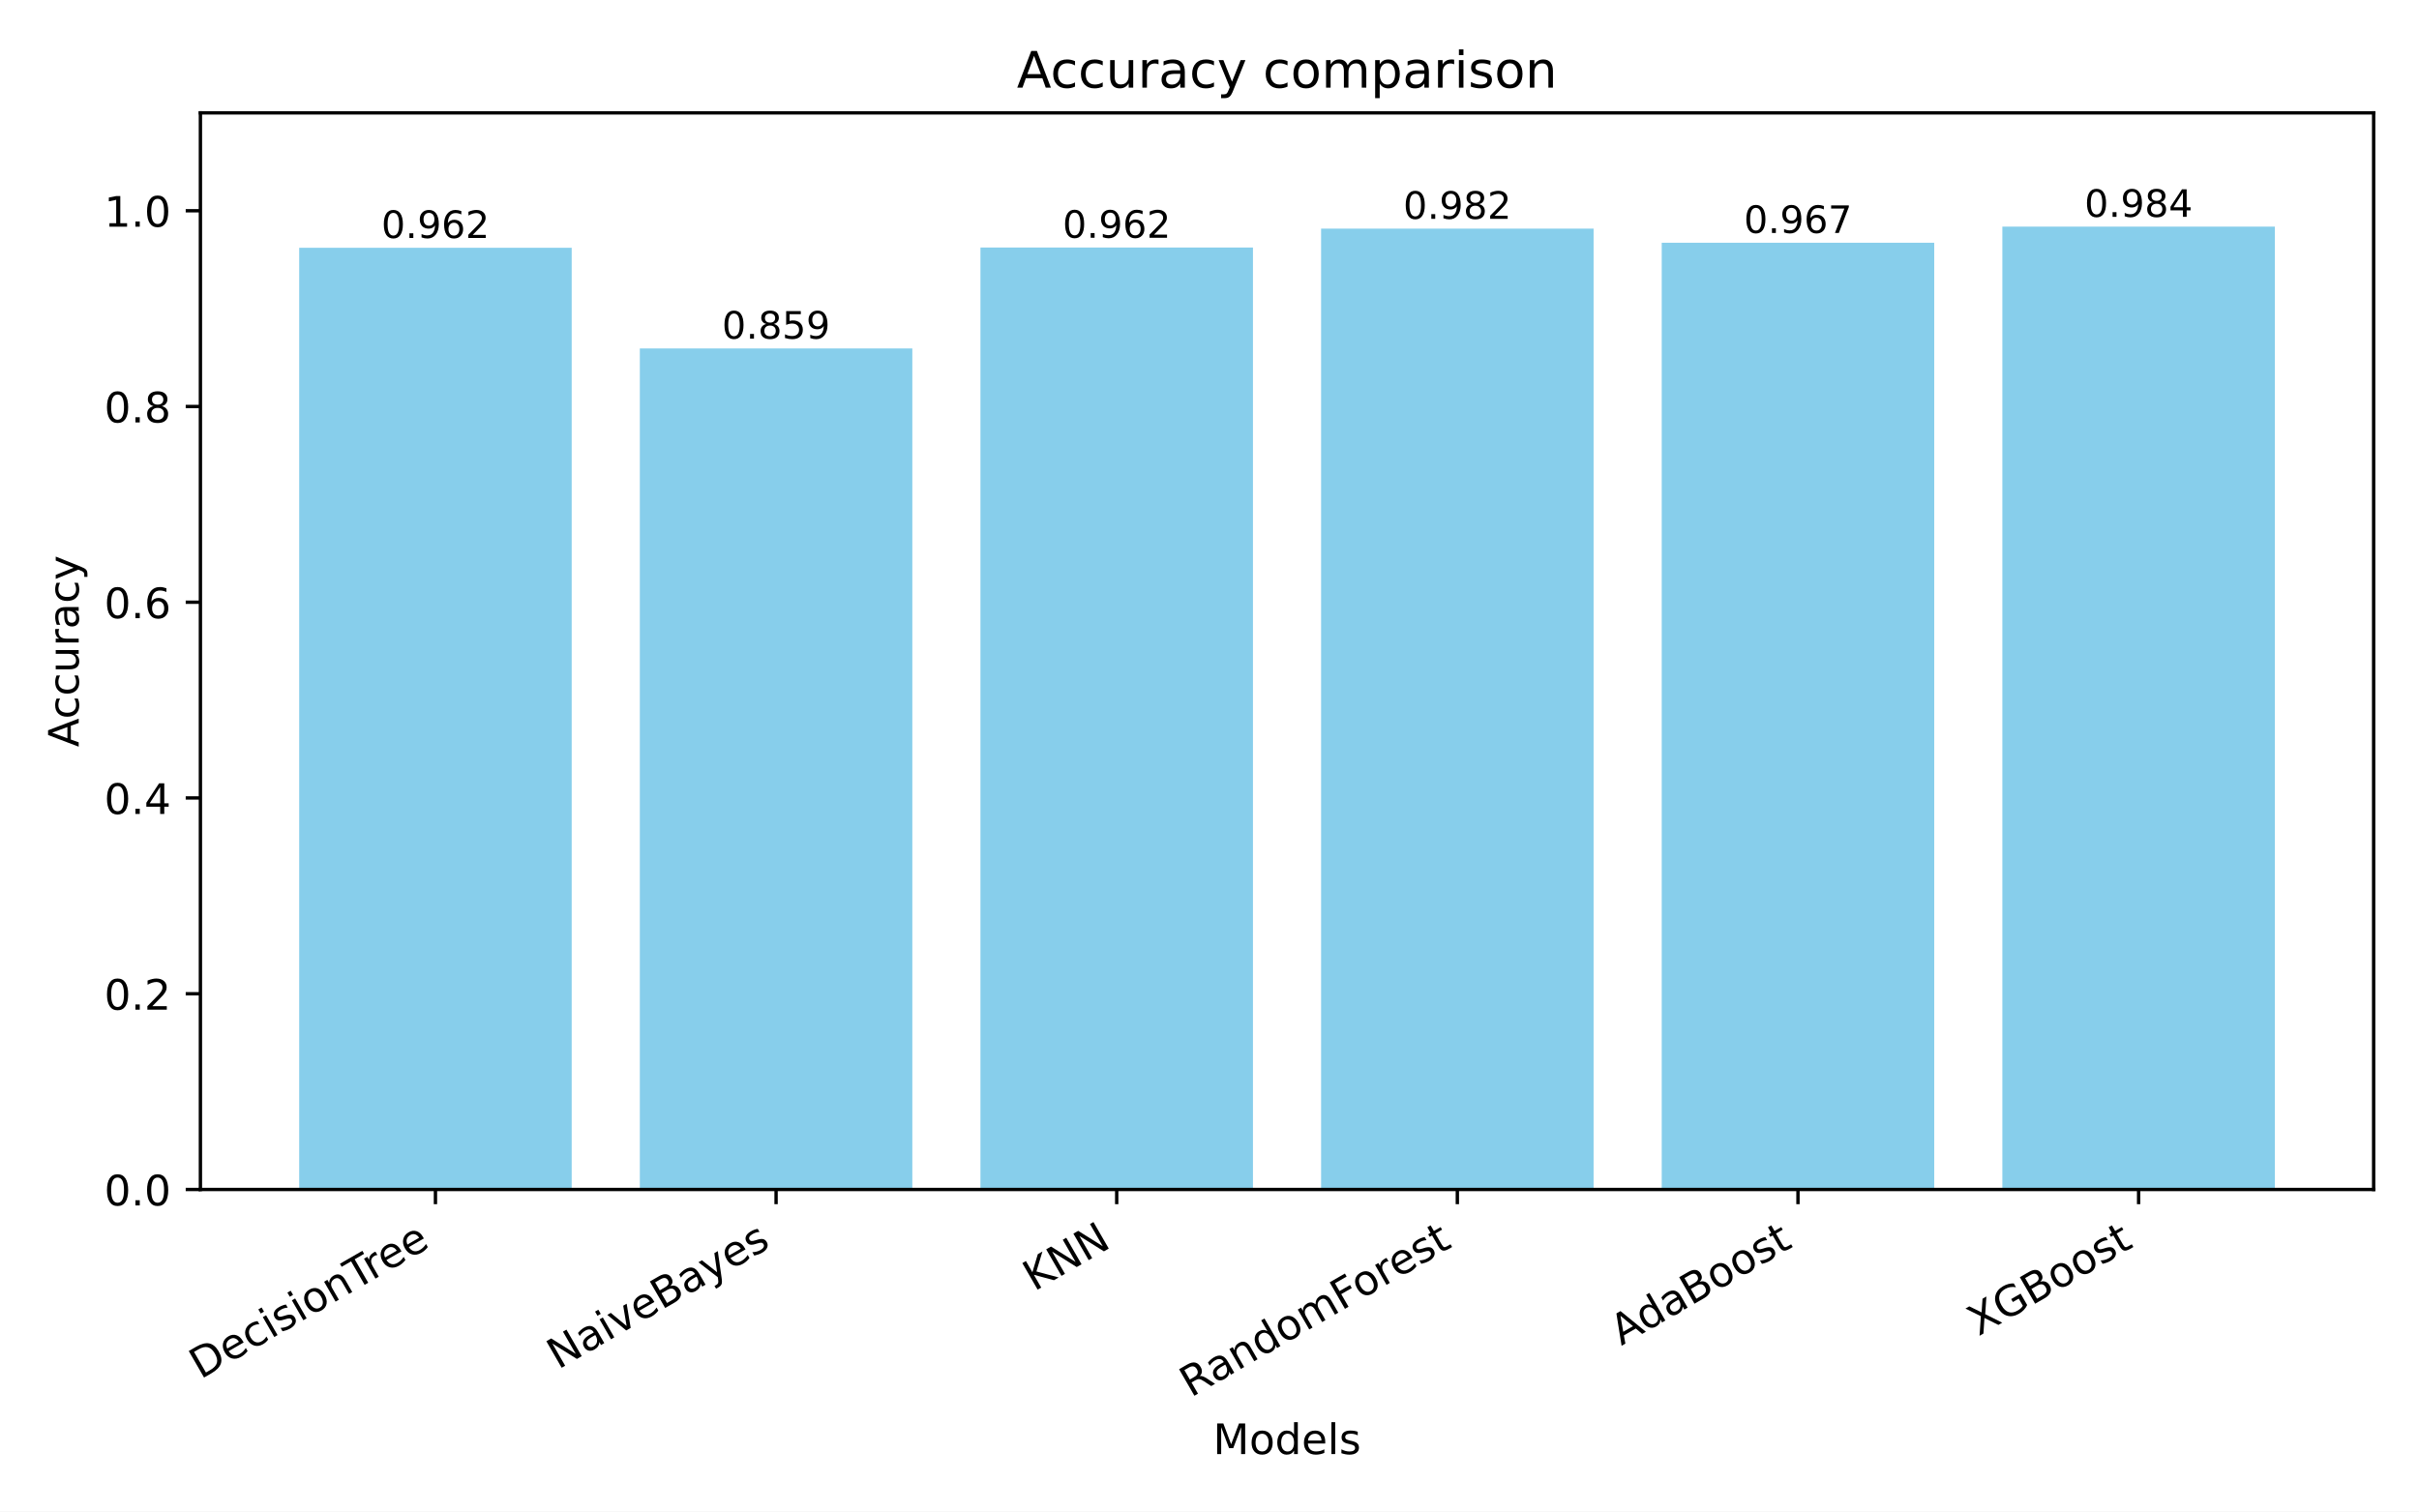
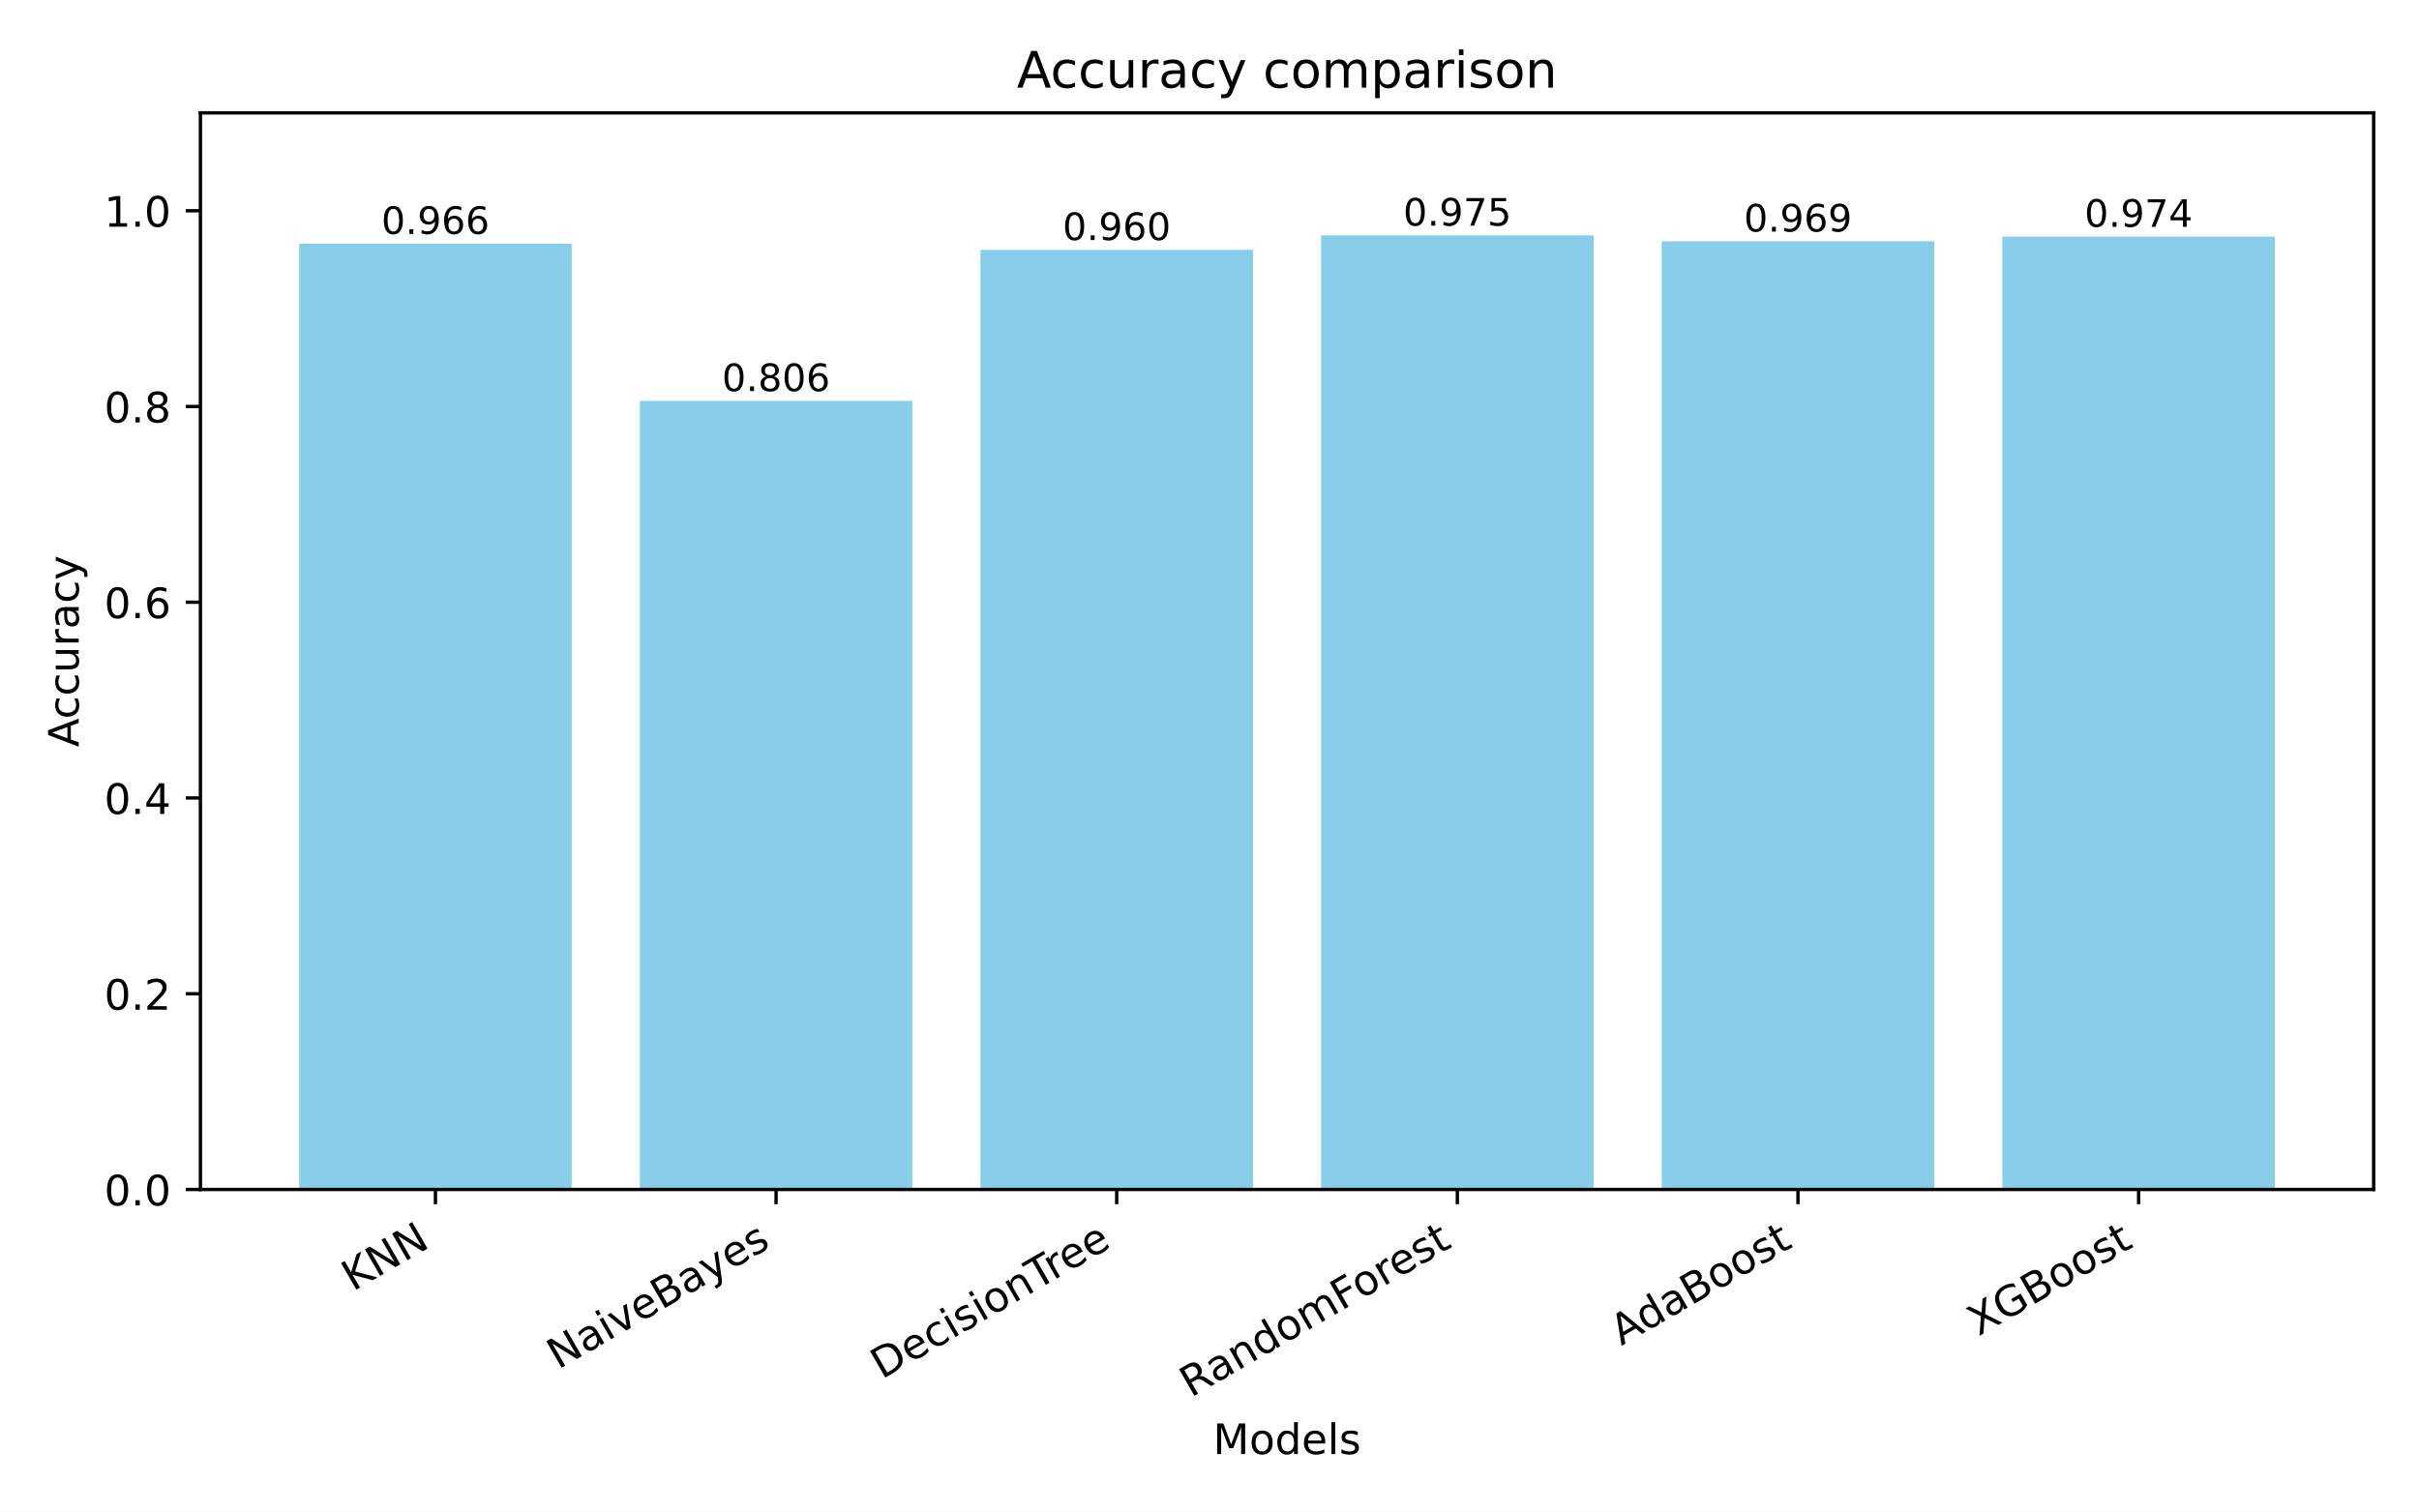
<svg xmlns="http://www.w3.org/2000/svg" xmlns:xlink="http://www.w3.org/1999/xlink" width="576pt" height="360pt" viewBox="0 0 576 360" version="1.1">
  <defs>
    <style type="text/css">*{stroke-linejoin: round; stroke-linecap: butt}</style>
  </defs>
  <g id="figure_1">
    <g id="patch_1">
      <path d="M 0 360  L 576 360  L 576 0  L 0 0  z " style="fill: #ffffff" />
    </g>
    <g id="axes_1">
      <g id="patch_2">
        <path d="M 47.72 283.3  L 565.2 283.3  L 565.2 26.88  L 47.72 26.88  z " style="fill: #ffffff" />
      </g>
      <g id="patch_3">
-         <path d="M 71.242 283.3  L 136.13 283.3  L 136.13 59.013  L 71.242 59.013  z " clip-path="url(#pc7fafa61d4)" style="fill: #87ceeb" />
+         <path d="M 71.242 283.3  L 136.13 283.3  L 136.13 58.046  L 71.242 58.046  z " clip-path="url(#pf7c8a3a21d)" style="fill: #87ceeb" />
      </g>
      <g id="patch_4">
-         <path d="M 152.352 283.3  L 217.239 283.3  L 217.239 82.984  L 152.352 82.984  z " clip-path="url(#pc7fafa61d4)" style="fill: #87ceeb" />
+         <path d="M 152.352 283.3  L 217.239 283.3  L 217.239 95.48  L 152.352 95.48  z " clip-path="url(#pf7c8a3a21d)" style="fill: #87ceeb" />
      </g>
      <g id="patch_5">
-         <path d="M 233.461 283.3  L 298.349 283.3  L 298.349 58.959  L 233.461 58.959  z " clip-path="url(#pc7fafa61d4)" style="fill: #87ceeb" />
+         <path d="M 233.461 283.3  L 298.349 283.3  L 298.349 59.505  L 233.461 59.505  z " clip-path="url(#pf7c8a3a21d)" style="fill: #87ceeb" />
      </g>
      <g id="patch_6">
-         <path d="M 314.571 283.3  L 379.459 283.3  L 379.459 54.449  L 314.571 54.449  z " clip-path="url(#pc7fafa61d4)" style="fill: #87ceeb" />
+         <path d="M 314.571 283.3  L 379.459 283.3  L 379.459 56.069  L 314.571 56.069  z " clip-path="url(#pf7c8a3a21d)" style="fill: #87ceeb" />
      </g>
      <g id="patch_7">
-         <path d="M 395.681 283.3  L 460.568 283.3  L 460.568 57.816  L 395.681 57.816  z " clip-path="url(#pc7fafa61d4)" style="fill: #87ceeb" />
+         <path d="M 395.681 283.3  L 460.568 283.3  L 460.568 57.479  L 395.681 57.479  z " clip-path="url(#pf7c8a3a21d)" style="fill: #87ceeb" />
      </g>
      <g id="patch_8">
-         <path d="M 476.79 283.3  L 541.678 283.3  L 541.678 53.979  L 476.79 53.979  z " clip-path="url(#pc7fafa61d4)" style="fill: #87ceeb" />
+         <path d="M 476.79 283.3  L 541.678 283.3  L 541.678 56.349  L 476.79 56.349  z " clip-path="url(#pf7c8a3a21d)" style="fill: #87ceeb" />
      </g>
      <g id="matplotlib.axis_1">
        <g id="xtick_1">
          <g id="line2d_1">
            <defs>
-               <path id="m3f80d88472" d="M 0 0  L 0 3.5  " style="stroke: #000000; stroke-width: 0.8" />
+               <path id="m843a50c672" d="M 0 0  L 0 3.5  " style="stroke: #000000; stroke-width: 0.8" />
            </defs>
            <g>
-               <use xlink:href="#m3f80d88472" x="103.686" y="283.3" style="stroke: #000000; stroke-width: 0.8" />
+               <use xlink:href="#m843a50c672" x="103.686" y="283.3" style="stroke: #000000; stroke-width: 0.8" />
            </g>
          </g>
          <g id="text_1">
-             <g transform="translate(47.7412 328.5801) rotate(-30) scale(0.1 -0.1)">
+             <g transform="translate(84.00872 307.6411) rotate(-30) scale(0.1 -0.1)">
+               <defs>
+                 <path id="DejaVuSans-4b" d="M 628 4666  L 1259 4666  L 1259 2694  L 3353 4666  L 4166 4666  L 1850 2491  L 4331 0  L 3500 0  L 1259 2247  L 1259 0  L 628 0  L 628 4666  z " transform="scale(0.015625)" />
+                 <path id="DejaVuSans-4e" d="M 628 4666  L 1478 4666  L 3547 763  L 3547 4666  L 4159 4666  L 4159 0  L 3309 0  L 1241 3903  L 1241 0  L 628 0  L 628 4666  z " transform="scale(0.015625)" />
+               </defs>
+               <use xlink:href="#DejaVuSans-4b" />
+               <use xlink:href="#DejaVuSans-4e" transform="translate(65.57617 0)" />
+               <use xlink:href="#DejaVuSans-4e" transform="translate(140.3809 0)" />
+             </g>
+           </g>
+         </g>
+         <g id="xtick_2">
+           <g id="line2d_2">
+             <g>
+               <use xlink:href="#m843a50c672" x="184.795" y="283.3" style="stroke: #000000; stroke-width: 0.8" />
+             </g>
+           </g>
+           <g id="text_2">
+             <g transform="translate(132.8942 326.2457) rotate(-30) scale(0.1 -0.1)">
+               <defs>
+                 <path id="DejaVuSans-61" d="M 2194 1759  Q 1497 1759 1228 1600  Q 959 1441 959 1056  Q 959 750 1161 570  Q 1363 391 1709 391  Q 2188 391 2477 730  Q 2766 1069 2766 1631  L 2766 1759  L 2194 1759  z M 3341 1997  L 3341 0  L 2766 0  L 2766 531  Q 2569 213 2275 61  Q 1981 -91 1556 -91  Q 1019 -91 701 211  Q 384 513 384 1019  Q 384 1609 779 1909  Q 1175 2209 1959 2209  L 2766 2209  L 2766 2266  Q 2766 2663 2505 2880  Q 2244 3097 1772 3097  Q 1472 3097 1187 3025  Q 903 2953 641 2809  L 641 3341  Q 956 3463 1253 3523  Q 1550 3584 1831 3584  Q 2591 3584 2966 3190  Q 3341 2797 3341 1997  z " transform="scale(0.015625)" />
+                 <path id="DejaVuSans-69" d="M 603 3500  L 1178 3500  L 1178 0  L 603 0  L 603 3500  z M 603 4863  L 1178 4863  L 1178 4134  L 603 4134  L 603 4863  z " transform="scale(0.015625)" />
+                 <path id="DejaVuSans-76" d="M 191 3500  L 800 3500  L 1894 563  L 2988 3500  L 3597 3500  L 2284 0  L 1503 0  L 191 3500  z " transform="scale(0.015625)" />
+                 <path id="DejaVuSans-65" d="M 3597 1894  L 3597 1613  L 953 1613  Q 991 1019 1311 708  Q 1631 397 2203 397  Q 2534 397 2845 478  Q 3156 559 3463 722  L 3463 178  Q 3153 47 2828 -22  Q 2503 -91 2169 -91  Q 1331 -91 842 396  Q 353 884 353 1716  Q 353 2575 817 3079  Q 1281 3584 2069 3584  Q 2775 3584 3186 3129  Q 3597 2675 3597 1894  z M 3022 2063  Q 3016 2534 2758 2815  Q 2500 3097 2075 3097  Q 1594 3097 1305 2825  Q 1016 2553 972 2059  L 3022 2063  z " transform="scale(0.015625)" />
+                 <path id="DejaVuSans-42" d="M 1259 2228  L 1259 519  L 2272 519  Q 2781 519 3026 730  Q 3272 941 3272 1375  Q 3272 1813 3026 2020  Q 2781 2228 2272 2228  L 1259 2228  z M 1259 4147  L 1259 2741  L 2194 2741  Q 2656 2741 2882 2914  Q 3109 3088 3109 3444  Q 3109 3797 2882 3972  Q 2656 4147 2194 4147  L 1259 4147  z M 628 4666  L 2241 4666  Q 2963 4666 3353 4366  Q 3744 4066 3744 3513  Q 3744 3084 3544 2831  Q 3344 2578 2956 2516  Q 3422 2416 3680 2098  Q 3938 1781 3938 1306  Q 3938 681 3513 340  Q 3088 0 2303 0  L 628 0  L 628 4666  z " transform="scale(0.015625)" />
+                 <path id="DejaVuSans-79" d="M 2059 -325  Q 1816 -950 1584 -1140  Q 1353 -1331 966 -1331  L 506 -1331  L 506 -850  L 844 -850  Q 1081 -850 1212 -737  Q 1344 -625 1503 -206  L 1606 56  L 191 3500  L 800 3500  L 1894 763  L 2988 3500  L 3597 3500  L 2059 -325  z " transform="scale(0.015625)" />
+                 <path id="DejaVuSans-73" d="M 2834 3397  L 2834 2853  Q 2591 2978 2328 3040  Q 2066 3103 1784 3103  Q 1356 3103 1142 2972  Q 928 2841 928 2578  Q 928 2378 1081 2264  Q 1234 2150 1697 2047  L 1894 2003  Q 2506 1872 2764 1633  Q 3022 1394 3022 966  Q 3022 478 2636 193  Q 2250 -91 1575 -91  Q 1294 -91 989 -36  Q 684 19 347 128  L 347 722  Q 666 556 975 473  Q 1284 391 1588 391  Q 1994 391 2212 530  Q 2431 669 2431 922  Q 2431 1156 2273 1281  Q 2116 1406 1581 1522  L 1381 1569  Q 847 1681 609 1914  Q 372 2147 372 2553  Q 372 3047 722 3315  Q 1072 3584 1716 3584  Q 2034 3584 2315 3537  Q 2597 3491 2834 3397  z " transform="scale(0.015625)" />
+               </defs>
+               <use xlink:href="#DejaVuSans-4e" />
+               <use xlink:href="#DejaVuSans-61" transform="translate(74.80469 0)" />
+               <use xlink:href="#DejaVuSans-69" transform="translate(136.084 0)" />
+               <use xlink:href="#DejaVuSans-76" transform="translate(163.8672 0)" />
+               <use xlink:href="#DejaVuSans-65" transform="translate(223.0469 0)" />
+               <use xlink:href="#DejaVuSans-42" transform="translate(284.5703 0)" />
+               <use xlink:href="#DejaVuSans-61" transform="translate(353.1738 0)" />
+               <use xlink:href="#DejaVuSans-79" transform="translate(414.4531 0)" />
+               <use xlink:href="#DejaVuSans-65" transform="translate(473.6328 0)" />
+               <use xlink:href="#DejaVuSans-73" transform="translate(535.1562 0)" />
+             </g>
+           </g>
+         </g>
+         <g id="xtick_3">
+           <g id="line2d_3">
+             <g>
+               <use xlink:href="#m843a50c672" x="265.905" y="283.3" style="stroke: #000000; stroke-width: 0.8" />
+             </g>
+           </g>
+           <g id="text_3">
+             <g transform="translate(209.9606 328.5801) rotate(-30) scale(0.1 -0.1)">
              <defs>
                <path id="DejaVuSans-44" d="M 1259 4147  L 1259 519  L 2022 519  Q 2988 519 3436 956  Q 3884 1394 3884 2338  Q 3884 3275 3436 3711  Q 2988 4147 2022 4147  L 1259 4147  z M 628 4666  L 1925 4666  Q 3281 4666 3915 4102  Q 4550 3538 4550 2338  Q 4550 1131 3912 565  Q 3275 0 1925 0  L 628 0  L 628 4666  z " transform="scale(0.015625)" />
-                 <path id="DejaVuSans-65" d="M 3597 1894  L 3597 1613  L 953 1613  Q 991 1019 1311 708  Q 1631 397 2203 397  Q 2534 397 2845 478  Q 3156 559 3463 722  L 3463 178  Q 3153 47 2828 -22  Q 2503 -91 2169 -91  Q 1331 -91 842 396  Q 353 884 353 1716  Q 353 2575 817 3079  Q 1281 3584 2069 3584  Q 2775 3584 3186 3129  Q 3597 2675 3597 1894  z M 3022 2063  Q 3016 2534 2758 2815  Q 2500 3097 2075 3097  Q 1594 3097 1305 2825  Q 1016 2553 972 2059  L 3022 2063  z " transform="scale(0.015625)" />
                <path id="DejaVuSans-63" d="M 3122 3366  L 3122 2828  Q 2878 2963 2633 3030  Q 2388 3097 2138 3097  Q 1578 3097 1268 2742  Q 959 2388 959 1747  Q 959 1106 1268 751  Q 1578 397 2138 397  Q 2388 397 2633 464  Q 2878 531 3122 666  L 3122 134  Q 2881 22 2623 -34  Q 2366 -91 2075 -91  Q 1284 -91 818 406  Q 353 903 353 1747  Q 353 2603 823 3093  Q 1294 3584 2113 3584  Q 2378 3584 2631 3529  Q 2884 3475 3122 3366  z " transform="scale(0.015625)" />
-                 <path id="DejaVuSans-69" d="M 603 3500  L 1178 3500  L 1178 0  L 603 0  L 603 3500  z M 603 4863  L 1178 4863  L 1178 4134  L 603 4134  L 603 4863  z " transform="scale(0.015625)" />
-                 <path id="DejaVuSans-73" d="M 2834 3397  L 2834 2853  Q 2591 2978 2328 3040  Q 2066 3103 1784 3103  Q 1356 3103 1142 2972  Q 928 2841 928 2578  Q 928 2378 1081 2264  Q 1234 2150 1697 2047  L 1894 2003  Q 2506 1872 2764 1633  Q 3022 1394 3022 966  Q 3022 478 2636 193  Q 2250 -91 1575 -91  Q 1294 -91 989 -36  Q 684 19 347 128  L 347 722  Q 666 556 975 473  Q 1284 391 1588 391  Q 1994 391 2212 530  Q 2431 669 2431 922  Q 2431 1156 2273 1281  Q 2116 1406 1581 1522  L 1381 1569  Q 847 1681 609 1914  Q 372 2147 372 2553  Q 372 3047 722 3315  Q 1072 3584 1716 3584  Q 2034 3584 2315 3537  Q 2597 3491 2834 3397  z " transform="scale(0.015625)" />
                <path id="DejaVuSans-6f" d="M 1959 3097  Q 1497 3097 1228 2736  Q 959 2375 959 1747  Q 959 1119 1226 758  Q 1494 397 1959 397  Q 2419 397 2687 759  Q 2956 1122 2956 1747  Q 2956 2369 2687 2733  Q 2419 3097 1959 3097  z M 1959 3584  Q 2709 3584 3137 3096  Q 3566 2609 3566 1747  Q 3566 888 3137 398  Q 2709 -91 1959 -91  Q 1206 -91 779 398  Q 353 888 353 1747  Q 353 2609 779 3096  Q 1206 3584 1959 3584  z " transform="scale(0.015625)" />
                <path id="DejaVuSans-6e" d="M 3513 2113  L 3513 0  L 2938 0  L 2938 2094  Q 2938 2591 2744 2837  Q 2550 3084 2163 3084  Q 1697 3084 1428 2787  Q 1159 2491 1159 1978  L 1159 0  L 581 0  L 581 3500  L 1159 3500  L 1159 2956  Q 1366 3272 1645 3428  Q 1925 3584 2291 3584  Q 2894 3584 3203 3211  Q 3513 2838 3513 2113  z " transform="scale(0.015625)" />
                <path id="DejaVuSans-54" d="M -19 4666  L 3928 4666  L 3928 4134  L 2272 4134  L 2272 0  L 1638 0  L 1638 4134  L -19 4134  L -19 4666  z " transform="scale(0.015625)" />
                <path id="DejaVuSans-72" d="M 2631 2963  Q 2534 3019 2420 3045  Q 2306 3072 2169 3072  Q 1681 3072 1420 2755  Q 1159 2438 1159 1844  L 1159 0  L 581 0  L 581 3500  L 1159 3500  L 1159 2956  Q 1341 3275 1631 3429  Q 1922 3584 2338 3584  Q 2397 3584 2469 3576  Q 2541 3569 2628 3553  L 2631 2963  z " transform="scale(0.015625)" />
              </defs>
              <use xlink:href="#DejaVuSans-44" />
              <use xlink:href="#DejaVuSans-65" transform="translate(77.00195 0)" />
              <use xlink:href="#DejaVuSans-63" transform="translate(138.5254 0)" />
              <use xlink:href="#DejaVuSans-69" transform="translate(193.5059 0)" />
              <use xlink:href="#DejaVuSans-73" transform="translate(221.2891 0)" />
              <use xlink:href="#DejaVuSans-69" transform="translate(273.3887 0)" />
              <use xlink:href="#DejaVuSans-6f" transform="translate(301.1719 0)" />
              <use xlink:href="#DejaVuSans-6e" transform="translate(362.3535 0)" />
              <use xlink:href="#DejaVuSans-54" transform="translate(425.7324 0)" />
              <use xlink:href="#DejaVuSans-72" transform="translate(472.0664 0)" />
              <use xlink:href="#DejaVuSans-65" transform="translate(510.9297 0)" />
              <use xlink:href="#DejaVuSans-65" transform="translate(572.4531 0)" />
            </g>
          </g>
        </g>
-         <g id="xtick_2">
-           <g id="line2d_2">
-             <g>
-               <use xlink:href="#m3f80d88472" x="184.795" y="283.3" style="stroke: #000000; stroke-width: 0.8" />
-             </g>
-           </g>
-           <g id="text_2">
-             <g transform="translate(132.8942 326.2457) rotate(-30) scale(0.1 -0.1)">
-               <defs>
-                 <path id="DejaVuSans-4e" d="M 628 4666  L 1478 4666  L 3547 763  L 3547 4666  L 4159 4666  L 4159 0  L 3309 0  L 1241 3903  L 1241 0  L 628 0  L 628 4666  z " transform="scale(0.015625)" />
-                 <path id="DejaVuSans-61" d="M 2194 1759  Q 1497 1759 1228 1600  Q 959 1441 959 1056  Q 959 750 1161 570  Q 1363 391 1709 391  Q 2188 391 2477 730  Q 2766 1069 2766 1631  L 2766 1759  L 2194 1759  z M 3341 1997  L 3341 0  L 2766 0  L 2766 531  Q 2569 213 2275 61  Q 1981 -91 1556 -91  Q 1019 -91 701 211  Q 384 513 384 1019  Q 384 1609 779 1909  Q 1175 2209 1959 2209  L 2766 2209  L 2766 2266  Q 2766 2663 2505 2880  Q 2244 3097 1772 3097  Q 1472 3097 1187 3025  Q 903 2953 641 2809  L 641 3341  Q 956 3463 1253 3523  Q 1550 3584 1831 3584  Q 2591 3584 2966 3190  Q 3341 2797 3341 1997  z " transform="scale(0.015625)" />
-                 <path id="DejaVuSans-76" d="M 191 3500  L 800 3500  L 1894 563  L 2988 3500  L 3597 3500  L 2284 0  L 1503 0  L 191 3500  z " transform="scale(0.015625)" />
-                 <path id="DejaVuSans-42" d="M 1259 2228  L 1259 519  L 2272 519  Q 2781 519 3026 730  Q 3272 941 3272 1375  Q 3272 1813 3026 2020  Q 2781 2228 2272 2228  L 1259 2228  z M 1259 4147  L 1259 2741  L 2194 2741  Q 2656 2741 2882 2914  Q 3109 3088 3109 3444  Q 3109 3797 2882 3972  Q 2656 4147 2194 4147  L 1259 4147  z M 628 4666  L 2241 4666  Q 2963 4666 3353 4366  Q 3744 4066 3744 3513  Q 3744 3084 3544 2831  Q 3344 2578 2956 2516  Q 3422 2416 3680 2098  Q 3938 1781 3938 1306  Q 3938 681 3513 340  Q 3088 0 2303 0  L 628 0  L 628 4666  z " transform="scale(0.015625)" />
-                 <path id="DejaVuSans-79" d="M 2059 -325  Q 1816 -950 1584 -1140  Q 1353 -1331 966 -1331  L 506 -1331  L 506 -850  L 844 -850  Q 1081 -850 1212 -737  Q 1344 -625 1503 -206  L 1606 56  L 191 3500  L 800 3500  L 1894 763  L 2988 3500  L 3597 3500  L 2059 -325  z " transform="scale(0.015625)" />
-               </defs>
-               <use xlink:href="#DejaVuSans-4e" />
-               <use xlink:href="#DejaVuSans-61" transform="translate(74.80469 0)" />
-               <use xlink:href="#DejaVuSans-69" transform="translate(136.084 0)" />
-               <use xlink:href="#DejaVuSans-76" transform="translate(163.8672 0)" />
-               <use xlink:href="#DejaVuSans-65" transform="translate(223.0469 0)" />
-               <use xlink:href="#DejaVuSans-42" transform="translate(284.5703 0)" />
-               <use xlink:href="#DejaVuSans-61" transform="translate(353.1738 0)" />
-               <use xlink:href="#DejaVuSans-79" transform="translate(414.4531 0)" />
-               <use xlink:href="#DejaVuSans-65" transform="translate(473.6328 0)" />
-               <use xlink:href="#DejaVuSans-73" transform="translate(535.1562 0)" />
-             </g>
-           </g>
-         </g>
-         <g id="xtick_3">
-           <g id="line2d_3">
-             <g>
-               <use xlink:href="#m3f80d88472" x="265.905" y="283.3" style="stroke: #000000; stroke-width: 0.8" />
-             </g>
-           </g>
-           <g id="text_3">
-             <g transform="translate(246.2282 307.6411) rotate(-30) scale(0.1 -0.1)">
-               <defs>
-                 <path id="DejaVuSans-4b" d="M 628 4666  L 1259 4666  L 1259 2694  L 3353 4666  L 4166 4666  L 1850 2491  L 4331 0  L 3500 0  L 1259 2247  L 1259 0  L 628 0  L 628 4666  z " transform="scale(0.015625)" />
-               </defs>
-               <use xlink:href="#DejaVuSans-4b" />
-               <use xlink:href="#DejaVuSans-4e" transform="translate(65.57617 0)" />
-               <use xlink:href="#DejaVuSans-4e" transform="translate(140.3809 0)" />
-             </g>
-           </g>
-         </g>
        <g id="xtick_4">
          <g id="line2d_4">
            <g>
-               <use xlink:href="#m3f80d88472" x="347.015" y="283.3" style="stroke: #000000; stroke-width: 0.8" />
+               <use xlink:href="#m843a50c672" x="347.015" y="283.3" style="stroke: #000000; stroke-width: 0.8" />
            </g>
          </g>
          <g id="text_4">
            <g transform="translate(283.5576 332.9176) rotate(-30) scale(0.1 -0.1)">
              <defs>
                <path id="DejaVuSans-52" d="M 2841 2188  Q 3044 2119 3236 1894  Q 3428 1669 3622 1275  L 4263 0  L 3584 0  L 2988 1197  Q 2756 1666 2539 1819  Q 2322 1972 1947 1972  L 1259 1972  L 1259 0  L 628 0  L 628 4666  L 2053 4666  Q 2853 4666 3247 4331  Q 3641 3997 3641 3322  Q 3641 2881 3436 2590  Q 3231 2300 2841 2188  z M 1259 4147  L 1259 2491  L 2053 2491  Q 2509 2491 2742 2702  Q 2975 2913 2975 3322  Q 2975 3731 2742 3939  Q 2509 4147 2053 4147  L 1259 4147  z " transform="scale(0.015625)" />
                <path id="DejaVuSans-64" d="M 2906 2969  L 2906 4863  L 3481 4863  L 3481 0  L 2906 0  L 2906 525  Q 2725 213 2448 61  Q 2172 -91 1784 -91  Q 1150 -91 751 415  Q 353 922 353 1747  Q 353 2572 751 3078  Q 1150 3584 1784 3584  Q 2172 3584 2448 3432  Q 2725 3281 2906 2969  z M 947 1747  Q 947 1113 1208 752  Q 1469 391 1925 391  Q 2381 391 2643 752  Q 2906 1113 2906 1747  Q 2906 2381 2643 2742  Q 2381 3103 1925 3103  Q 1469 3103 1208 2742  Q 947 2381 947 1747  z " transform="scale(0.015625)" />
                <path id="DejaVuSans-6d" d="M 3328 2828  Q 3544 3216 3844 3400  Q 4144 3584 4550 3584  Q 5097 3584 5394 3201  Q 5691 2819 5691 2113  L 5691 0  L 5113 0  L 5113 2094  Q 5113 2597 4934 2840  Q 4756 3084 4391 3084  Q 3944 3084 3684 2787  Q 3425 2491 3425 1978  L 3425 0  L 2847 0  L 2847 2094  Q 2847 2600 2669 2842  Q 2491 3084 2119 3084  Q 1678 3084 1418 2786  Q 1159 2488 1159 1978  L 1159 0  L 581 0  L 581 3500  L 1159 3500  L 1159 2956  Q 1356 3278 1631 3431  Q 1906 3584 2284 3584  Q 2666 3584 2933 3390  Q 3200 3197 3328 2828  z " transform="scale(0.015625)" />
                <path id="DejaVuSans-46" d="M 628 4666  L 3309 4666  L 3309 4134  L 1259 4134  L 1259 2759  L 3109 2759  L 3109 2228  L 1259 2228  L 1259 0  L 628 0  L 628 4666  z " transform="scale(0.015625)" />
                <path id="DejaVuSans-74" d="M 1172 4494  L 1172 3500  L 2356 3500  L 2356 3053  L 1172 3053  L 1172 1153  Q 1172 725 1289 603  Q 1406 481 1766 481  L 2356 481  L 2356 0  L 1766 0  Q 1100 0 847 248  Q 594 497 594 1153  L 594 3053  L 172 3053  L 172 3500  L 594 3500  L 594 4494  L 1172 4494  z " transform="scale(0.015625)" />
              </defs>
              <use xlink:href="#DejaVuSans-52" />
              <use xlink:href="#DejaVuSans-61" transform="translate(67.23242 0)" />
              <use xlink:href="#DejaVuSans-6e" transform="translate(128.5117 0)" />
              <use xlink:href="#DejaVuSans-64" transform="translate(191.8906 0)" />
              <use xlink:href="#DejaVuSans-6f" transform="translate(255.3672 0)" />
              <use xlink:href="#DejaVuSans-6d" transform="translate(316.5488 0)" />
              <use xlink:href="#DejaVuSans-46" transform="translate(413.9609 0)" />
              <use xlink:href="#DejaVuSans-6f" transform="translate(467.8555 0)" />
              <use xlink:href="#DejaVuSans-72" transform="translate(529.0371 0)" />
              <use xlink:href="#DejaVuSans-65" transform="translate(567.9004 0)" />
              <use xlink:href="#DejaVuSans-73" transform="translate(629.4238 0)" />
              <use xlink:href="#DejaVuSans-74" transform="translate(681.5234 0)" />
            </g>
          </g>
        </g>
        <g id="xtick_5">
          <g id="line2d_5">
            <g>
-               <use xlink:href="#m3f80d88472" x="428.125" y="283.3" style="stroke: #000000; stroke-width: 0.8" />
+               <use xlink:href="#m843a50c672" x="428.125" y="283.3" style="stroke: #000000; stroke-width: 0.8" />
            </g>
          </g>
          <g id="text_5">
            <g transform="translate(386.0608 320.5661) rotate(-30) scale(0.1 -0.1)">
              <defs>
                <path id="DejaVuSans-41" d="M 2188 4044  L 1331 1722  L 3047 1722  L 2188 4044  z M 1831 4666  L 2547 4666  L 4325 0  L 3669 0  L 3244 1197  L 1141 1197  L 716 0  L 50 0  L 1831 4666  z " transform="scale(0.015625)" />
              </defs>
              <use xlink:href="#DejaVuSans-41" />
              <use xlink:href="#DejaVuSans-64" transform="translate(66.6582 0)" />
              <use xlink:href="#DejaVuSans-61" transform="translate(130.1348 0)" />
              <use xlink:href="#DejaVuSans-42" transform="translate(191.4141 0)" />
              <use xlink:href="#DejaVuSans-6f" transform="translate(260.0176 0)" />
              <use xlink:href="#DejaVuSans-6f" transform="translate(321.1992 0)" />
              <use xlink:href="#DejaVuSans-73" transform="translate(382.3809 0)" />
              <use xlink:href="#DejaVuSans-74" transform="translate(434.4805 0)" />
            </g>
          </g>
        </g>
        <g id="xtick_6">
          <g id="line2d_6">
            <g>
-               <use xlink:href="#m3f80d88472" x="509.234" y="283.3" style="stroke: #000000; stroke-width: 0.8" />
+               <use xlink:href="#m843a50c672" x="509.234" y="283.3" style="stroke: #000000; stroke-width: 0.8" />
            </g>
          </g>
          <g id="text_6">
            <g transform="translate(471.1056 318.2942) rotate(-30) scale(0.1 -0.1)">
              <defs>
                <path id="DejaVuSans-58" d="M 403 4666  L 1081 4666  L 2241 2931  L 3406 4666  L 4084 4666  L 2584 2425  L 4184 0  L 3506 0  L 2194 1984  L 872 0  L 191 0  L 1856 2491  L 403 4666  z " transform="scale(0.015625)" />
                <path id="DejaVuSans-47" d="M 3809 666  L 3809 1919  L 2778 1919  L 2778 2438  L 4434 2438  L 4434 434  Q 4069 175 3628 42  Q 3188 -91 2688 -91  Q 1594 -91 976 548  Q 359 1188 359 2328  Q 359 3472 976 4111  Q 1594 4750 2688 4750  Q 3144 4750 3555 4637  Q 3966 4525 4313 4306  L 4313 3634  Q 3963 3931 3569 4081  Q 3175 4231 2741 4231  Q 1884 4231 1454 3753  Q 1025 3275 1025 2328  Q 1025 1384 1454 906  Q 1884 428 2741 428  Q 3075 428 3337 486  Q 3600 544 3809 666  z " transform="scale(0.015625)" />
              </defs>
              <use xlink:href="#DejaVuSans-58" />
              <use xlink:href="#DejaVuSans-47" transform="translate(68.50586 0)" />
              <use xlink:href="#DejaVuSans-42" transform="translate(145.9961 0)" />
              <use xlink:href="#DejaVuSans-6f" transform="translate(214.5996 0)" />
              <use xlink:href="#DejaVuSans-6f" transform="translate(275.7812 0)" />
              <use xlink:href="#DejaVuSans-73" transform="translate(336.9629 0)" />
              <use xlink:href="#DejaVuSans-74" transform="translate(389.0625 0)" />
            </g>
          </g>
        </g>
        <g id="text_7">
          <g transform="translate(288.842 346.3171) scale(0.1 -0.1)">
            <defs>
              <path id="DejaVuSans-4d" d="M 628 4666  L 1569 4666  L 2759 1491  L 3956 4666  L 4897 4666  L 4897 0  L 4281 0  L 4281 4097  L 3078 897  L 2444 897  L 1241 4097  L 1241 0  L 628 0  L 628 4666  z " transform="scale(0.015625)" />
              <path id="DejaVuSans-6c" d="M 603 4863  L 1178 4863  L 1178 0  L 603 0  L 603 4863  z " transform="scale(0.015625)" />
            </defs>
            <use xlink:href="#DejaVuSans-4d" />
            <use xlink:href="#DejaVuSans-6f" transform="translate(86.2793 0)" />
            <use xlink:href="#DejaVuSans-64" transform="translate(147.4609 0)" />
            <use xlink:href="#DejaVuSans-65" transform="translate(210.9375 0)" />
            <use xlink:href="#DejaVuSans-6c" transform="translate(272.4609 0)" />
            <use xlink:href="#DejaVuSans-73" transform="translate(300.2441 0)" />
          </g>
        </g>
      </g>
      <g id="matplotlib.axis_2">
        <g id="ytick_1">
          <g id="line2d_7">
            <defs>
-               <path id="me01a074118" d="M 0 0  L -3.5 0  " style="stroke: #000000; stroke-width: 0.8" />
+               <path id="m0ab84af62f" d="M 0 0  L -3.5 0  " style="stroke: #000000; stroke-width: 0.8" />
            </defs>
            <g>
-               <use xlink:href="#me01a074118" x="47.72" y="283.3" style="stroke: #000000; stroke-width: 0.8" />
+               <use xlink:href="#m0ab84af62f" x="47.72" y="283.3" style="stroke: #000000; stroke-width: 0.8" />
            </g>
          </g>
          <g id="text_8">
            <g transform="translate(24.81687 287.0997) scale(0.1 -0.1)">
              <defs>
                <path id="DejaVuSans-30" d="M 2034 4250  Q 1547 4250 1301 3770  Q 1056 3291 1056 2328  Q 1056 1369 1301 889  Q 1547 409 2034 409  Q 2525 409 2770 889  Q 3016 1369 3016 2328  Q 3016 3291 2770 3770  Q 2525 4250 2034 4250  z M 2034 4750  Q 2819 4750 3233 4129  Q 3647 3509 3647 2328  Q 3647 1150 3233 529  Q 2819 -91 2034 -91  Q 1250 -91 836 529  Q 422 1150 422 2328  Q 422 3509 836 4129  Q 1250 4750 2034 4750  z " transform="scale(0.015625)" />
                <path id="DejaVuSans-2e" d="M 684 794  L 1344 794  L 1344 0  L 684 0  L 684 794  z " transform="scale(0.015625)" />
              </defs>
              <use xlink:href="#DejaVuSans-30" />
              <use xlink:href="#DejaVuSans-2e" transform="translate(63.62305 0)" />
              <use xlink:href="#DejaVuSans-30" transform="translate(95.41016 0)" />
            </g>
          </g>
        </g>
        <g id="ytick_2">
          <g id="line2d_8">
            <g>
-               <use xlink:href="#me01a074118" x="47.72" y="236.679" style="stroke: #000000; stroke-width: 0.8" />
+               <use xlink:href="#m0ab84af62f" x="47.72" y="236.679" style="stroke: #000000; stroke-width: 0.8" />
            </g>
          </g>
          <g id="text_9">
            <g transform="translate(24.81687 240.4778) scale(0.1 -0.1)">
              <defs>
                <path id="DejaVuSans-32" d="M 1228 531  L 3431 531  L 3431 0  L 469 0  L 469 531  Q 828 903 1448 1529  Q 2069 2156 2228 2338  Q 2531 2678 2651 2914  Q 2772 3150 2772 3378  Q 2772 3750 2511 3984  Q 2250 4219 1831 4219  Q 1534 4219 1204 4116  Q 875 4013 500 3803  L 500 4441  Q 881 4594 1212 4672  Q 1544 4750 1819 4750  Q 2544 4750 2975 4387  Q 3406 4025 3406 3419  Q 3406 3131 3298 2873  Q 3191 2616 2906 2266  Q 2828 2175 2409 1742  Q 1991 1309 1228 531  z " transform="scale(0.015625)" />
              </defs>
              <use xlink:href="#DejaVuSans-30" />
              <use xlink:href="#DejaVuSans-2e" transform="translate(63.62305 0)" />
              <use xlink:href="#DejaVuSans-32" transform="translate(95.41016 0)" />
            </g>
          </g>
        </g>
        <g id="ytick_3">
          <g id="line2d_9">
            <g>
-               <use xlink:href="#me01a074118" x="47.72" y="190.057" style="stroke: #000000; stroke-width: 0.8" />
+               <use xlink:href="#m0ab84af62f" x="47.72" y="190.057" style="stroke: #000000; stroke-width: 0.8" />
            </g>
          </g>
          <g id="text_10">
            <g transform="translate(24.81687 193.8559) scale(0.1 -0.1)">
              <defs>
                <path id="DejaVuSans-34" d="M 2419 4116  L 825 1625  L 2419 1625  L 2419 4116  z M 2253 4666  L 3047 4666  L 3047 1625  L 3713 1625  L 3713 1100  L 3047 1100  L 3047 0  L 2419 0  L 2419 1100  L 313 1100  L 313 1709  L 2253 4666  z " transform="scale(0.015625)" />
              </defs>
              <use xlink:href="#DejaVuSans-30" />
              <use xlink:href="#DejaVuSans-2e" transform="translate(63.62305 0)" />
              <use xlink:href="#DejaVuSans-34" transform="translate(95.41016 0)" />
            </g>
          </g>
        </g>
        <g id="ytick_4">
          <g id="line2d_10">
            <g>
-               <use xlink:href="#me01a074118" x="47.72" y="143.435" style="stroke: #000000; stroke-width: 0.8" />
+               <use xlink:href="#m0ab84af62f" x="47.72" y="143.435" style="stroke: #000000; stroke-width: 0.8" />
            </g>
          </g>
          <g id="text_11">
            <g transform="translate(24.81687 147.234) scale(0.1 -0.1)">
              <defs>
                <path id="DejaVuSans-36" d="M 2113 2584  Q 1688 2584 1439 2293  Q 1191 2003 1191 1497  Q 1191 994 1439 701  Q 1688 409 2113 409  Q 2538 409 2786 701  Q 3034 994 3034 1497  Q 3034 2003 2786 2293  Q 2538 2584 2113 2584  z M 3366 4563  L 3366 3988  Q 3128 4100 2886 4159  Q 2644 4219 2406 4219  Q 1781 4219 1451 3797  Q 1122 3375 1075 2522  Q 1259 2794 1537 2939  Q 1816 3084 2150 3084  Q 2853 3084 3261 2657  Q 3669 2231 3669 1497  Q 3669 778 3244 343  Q 2819 -91 2113 -91  Q 1303 -91 875 529  Q 447 1150 447 2328  Q 447 3434 972 4092  Q 1497 4750 2381 4750  Q 2619 4750 2861 4703  Q 3103 4656 3366 4563  z " transform="scale(0.015625)" />
              </defs>
              <use xlink:href="#DejaVuSans-30" />
              <use xlink:href="#DejaVuSans-2e" transform="translate(63.62305 0)" />
              <use xlink:href="#DejaVuSans-36" transform="translate(95.41016 0)" />
            </g>
          </g>
        </g>
        <g id="ytick_5">
          <g id="line2d_11">
            <g>
-               <use xlink:href="#me01a074118" x="47.72" y="96.813" style="stroke: #000000; stroke-width: 0.8" />
+               <use xlink:href="#m0ab84af62f" x="47.72" y="96.813" style="stroke: #000000; stroke-width: 0.8" />
            </g>
          </g>
          <g id="text_12">
            <g transform="translate(24.81687 100.6121) scale(0.1 -0.1)">
              <defs>
                <path id="DejaVuSans-38" d="M 2034 2216  Q 1584 2216 1326 1975  Q 1069 1734 1069 1313  Q 1069 891 1326 650  Q 1584 409 2034 409  Q 2484 409 2743 651  Q 3003 894 3003 1313  Q 3003 1734 2745 1975  Q 2488 2216 2034 2216  z M 1403 2484  Q 997 2584 770 2862  Q 544 3141 544 3541  Q 544 4100 942 4425  Q 1341 4750 2034 4750  Q 2731 4750 3128 4425  Q 3525 4100 3525 3541  Q 3525 3141 3298 2862  Q 3072 2584 2669 2484  Q 3125 2378 3379 2068  Q 3634 1759 3634 1313  Q 3634 634 3220 271  Q 2806 -91 2034 -91  Q 1263 -91 848 271  Q 434 634 434 1313  Q 434 1759 690 2068  Q 947 2378 1403 2484  z M 1172 3481  Q 1172 3119 1398 2916  Q 1625 2713 2034 2713  Q 2441 2713 2670 2916  Q 2900 3119 2900 3481  Q 2900 3844 2670 4047  Q 2441 4250 2034 4250  Q 1625 4250 1398 4047  Q 1172 3844 1172 3481  z " transform="scale(0.015625)" />
              </defs>
              <use xlink:href="#DejaVuSans-30" />
              <use xlink:href="#DejaVuSans-2e" transform="translate(63.62305 0)" />
              <use xlink:href="#DejaVuSans-38" transform="translate(95.41016 0)" />
            </g>
          </g>
        </g>
        <g id="ytick_6">
          <g id="line2d_12">
            <g>
-               <use xlink:href="#me01a074118" x="47.72" y="50.191" style="stroke: #000000; stroke-width: 0.8" />
+               <use xlink:href="#m0ab84af62f" x="47.72" y="50.191" style="stroke: #000000; stroke-width: 0.8" />
            </g>
          </g>
          <g id="text_13">
            <g transform="translate(24.81687 53.99017) scale(0.1 -0.1)">
              <defs>
                <path id="DejaVuSans-31" d="M 794 531  L 1825 531  L 1825 4091  L 703 3866  L 703 4441  L 1819 4666  L 2450 4666  L 2450 531  L 3481 531  L 3481 0  L 794 0  L 794 531  z " transform="scale(0.015625)" />
              </defs>
              <use xlink:href="#DejaVuSans-31" />
              <use xlink:href="#DejaVuSans-2e" transform="translate(63.62305 0)" />
              <use xlink:href="#DejaVuSans-30" transform="translate(95.41016 0)" />
            </g>
          </g>
        </g>
        <g id="text_14">
          <g transform="translate(18.73719 177.9184) rotate(-90) scale(0.1 -0.1)">
            <defs>
              <path id="DejaVuSans-75" d="M 544 1381  L 544 3500  L 1119 3500  L 1119 1403  Q 1119 906 1312 657  Q 1506 409 1894 409  Q 2359 409 2629 706  Q 2900 1003 2900 1516  L 2900 3500  L 3475 3500  L 3475 0  L 2900 0  L 2900 538  Q 2691 219 2414 64  Q 2138 -91 1772 -91  Q 1169 -91 856 284  Q 544 659 544 1381  z M 1991 3584  L 1991 3584  z " transform="scale(0.015625)" />
            </defs>
            <use xlink:href="#DejaVuSans-41" />
            <use xlink:href="#DejaVuSans-63" transform="translate(66.6582 0)" />
            <use xlink:href="#DejaVuSans-63" transform="translate(121.6387 0)" />
            <use xlink:href="#DejaVuSans-75" transform="translate(176.6191 0)" />
            <use xlink:href="#DejaVuSans-72" transform="translate(239.998 0)" />
            <use xlink:href="#DejaVuSans-61" transform="translate(281.1113 0)" />
            <use xlink:href="#DejaVuSans-63" transform="translate(342.3906 0)" />
            <use xlink:href="#DejaVuSans-79" transform="translate(397.3711 0)" />
          </g>
        </g>
      </g>
      <g id="patch_9">
        <path d="M 47.72 283.3  L 47.72 26.88  " style="fill: none; stroke: #000000; stroke-width: 0.8; stroke-linejoin: miter; stroke-linecap: square" />
      </g>
      <g id="patch_10">
        <path d="M 565.2 283.3  L 565.2 26.88  " style="fill: none; stroke: #000000; stroke-width: 0.8; stroke-linejoin: miter; stroke-linecap: square" />
      </g>
      <g id="patch_11">
        <path d="M 47.72 283.3  L 565.2 283.3  " style="fill: none; stroke: #000000; stroke-width: 0.8; stroke-linejoin: miter; stroke-linecap: square" />
      </g>
      <g id="patch_12">
        <path d="M 47.72 26.88  L 565.2 26.88  " style="fill: none; stroke: #000000; stroke-width: 0.8; stroke-linejoin: miter; stroke-linecap: square" />
      </g>
      <g id="text_15">
-         <g transform="translate(90.80305 56.6815) scale(0.09 -0.09)">
+         <g transform="translate(90.80305 55.71517) scale(0.09 -0.09)">
          <defs>
            <path id="DejaVuSans-39" d="M 703 97  L 703 672  Q 941 559 1184 500  Q 1428 441 1663 441  Q 2288 441 2617 861  Q 2947 1281 2994 2138  Q 2813 1869 2534 1725  Q 2256 1581 1919 1581  Q 1219 1581 811 2004  Q 403 2428 403 3163  Q 403 3881 828 4315  Q 1253 4750 1959 4750  Q 2769 4750 3195 4129  Q 3622 3509 3622 2328  Q 3622 1225 3098 567  Q 2575 -91 1691 -91  Q 1453 -91 1209 -44  Q 966 3 703 97  z M 1959 2075  Q 2384 2075 2632 2365  Q 2881 2656 2881 3163  Q 2881 3666 2632 3958  Q 2384 4250 1959 4250  Q 1534 4250 1286 3958  Q 1038 3666 1038 3163  Q 1038 2656 1286 2365  Q 1534 2075 1959 2075  z " transform="scale(0.015625)" />
          </defs>
          <use xlink:href="#DejaVuSans-30" />
          <use xlink:href="#DejaVuSans-2e" transform="translate(63.62305 0)" />
          <use xlink:href="#DejaVuSans-39" transform="translate(95.41016 0)" />
          <use xlink:href="#DejaVuSans-36" transform="translate(159.0332 0)" />
-           <use xlink:href="#DejaVuSans-32" transform="translate(222.6562 0)" />
+           <use xlink:href="#DejaVuSans-36" transform="translate(222.6562 0)" />
        </g>
      </g>
      <g id="text_16">
-         <g transform="translate(171.9128 80.65324) scale(0.09 -0.09)">
+         <g transform="translate(171.9128 93.14912) scale(0.09 -0.09)">
+           <use xlink:href="#DejaVuSans-30" />
+           <use xlink:href="#DejaVuSans-2e" transform="translate(63.62305 0)" />
+           <use xlink:href="#DejaVuSans-38" transform="translate(95.41016 0)" />
+           <use xlink:href="#DejaVuSans-30" transform="translate(159.0332 0)" />
+           <use xlink:href="#DejaVuSans-36" transform="translate(222.6562 0)" />
+         </g>
+       </g>
+       <g id="text_17">
+         <g transform="translate(253.0225 57.17413) scale(0.09 -0.09)">
+           <use xlink:href="#DejaVuSans-30" />
+           <use xlink:href="#DejaVuSans-2e" transform="translate(63.62305 0)" />
+           <use xlink:href="#DejaVuSans-39" transform="translate(95.41016 0)" />
+           <use xlink:href="#DejaVuSans-36" transform="translate(159.0332 0)" />
+           <use xlink:href="#DejaVuSans-30" transform="translate(222.6562 0)" />
+         </g>
+       </g>
+       <g id="text_18">
+         <g transform="translate(334.1322 53.73832) scale(0.09 -0.09)">
          <defs>
+             <path id="DejaVuSans-37" d="M 525 4666  L 3525 4666  L 3525 4397  L 1831 0  L 1172 0  L 2766 4134  L 525 4134  L 525 4666  z " transform="scale(0.015625)" />
            <path id="DejaVuSans-35" d="M 691 4666  L 3169 4666  L 3169 4134  L 1269 4134  L 1269 2991  Q 1406 3038 1543 3061  Q 1681 3084 1819 3084  Q 2600 3084 3056 2656  Q 3513 2228 3513 1497  Q 3513 744 3044 326  Q 2575 -91 1722 -91  Q 1428 -91 1123 -41  Q 819 9 494 109  L 494 744  Q 775 591 1075 516  Q 1375 441 1709 441  Q 2250 441 2565 725  Q 2881 1009 2881 1497  Q 2881 1984 2565 2268  Q 2250 2553 1709 2553  Q 1456 2553 1204 2497  Q 953 2441 691 2322  L 691 4666  z " transform="scale(0.015625)" />
          </defs>
          <use xlink:href="#DejaVuSans-30" />
          <use xlink:href="#DejaVuSans-2e" transform="translate(63.62305 0)" />
-           <use xlink:href="#DejaVuSans-38" transform="translate(95.41016 0)" />
-           <use xlink:href="#DejaVuSans-35" transform="translate(159.0332 0)" />
-           <use xlink:href="#DejaVuSans-39" transform="translate(222.6562 0)" />
-         </g>
-       </g>
-       <g id="text_17">
-         <g transform="translate(253.0225 56.62781) scale(0.09 -0.09)">
+           <use xlink:href="#DejaVuSans-39" transform="translate(95.41016 0)" />
+           <use xlink:href="#DejaVuSans-37" transform="translate(159.0332 0)" />
+           <use xlink:href="#DejaVuSans-35" transform="translate(222.6562 0)" />
+         </g>
+       </g>
+       <g id="text_19">
+         <g transform="translate(415.2419 55.14833) scale(0.09 -0.09)">
          <use xlink:href="#DejaVuSans-30" />
          <use xlink:href="#DejaVuSans-2e" transform="translate(63.62305 0)" />
          <use xlink:href="#DejaVuSans-39" transform="translate(95.41016 0)" />
          <use xlink:href="#DejaVuSans-36" transform="translate(159.0332 0)" />
-           <use xlink:href="#DejaVuSans-32" transform="translate(222.6562 0)" />
-         </g>
-       </g>
-       <g id="text_18">
-         <g transform="translate(334.1322 52.11831) scale(0.09 -0.09)">
+           <use xlink:href="#DejaVuSans-39" transform="translate(222.6562 0)" />
+         </g>
+       </g>
+       <g id="text_20">
+         <g transform="translate(496.3516 54.01779) scale(0.09 -0.09)">
          <use xlink:href="#DejaVuSans-30" />
          <use xlink:href="#DejaVuSans-2e" transform="translate(63.62305 0)" />
          <use xlink:href="#DejaVuSans-39" transform="translate(95.41016 0)" />
-           <use xlink:href="#DejaVuSans-38" transform="translate(159.0332 0)" />
-           <use xlink:href="#DejaVuSans-32" transform="translate(222.6562 0)" />
-         </g>
-       </g>
-       <g id="text_19">
-         <g transform="translate(415.2419 55.48465) scale(0.09 -0.09)">
-           <defs>
-             <path id="DejaVuSans-37" d="M 525 4666  L 3525 4666  L 3525 4397  L 1831 0  L 1172 0  L 2766 4134  L 525 4134  L 525 4666  z " transform="scale(0.015625)" />
-           </defs>
-           <use xlink:href="#DejaVuSans-30" />
-           <use xlink:href="#DejaVuSans-2e" transform="translate(63.62305 0)" />
-           <use xlink:href="#DejaVuSans-39" transform="translate(95.41016 0)" />
-           <use xlink:href="#DejaVuSans-36" transform="translate(159.0332 0)" />
-           <use xlink:href="#DejaVuSans-37" transform="translate(222.6562 0)" />
-         </g>
-       </g>
-       <g id="text_20">
-         <g transform="translate(496.3516 51.64778) scale(0.09 -0.09)">
-           <use xlink:href="#DejaVuSans-30" />
-           <use xlink:href="#DejaVuSans-2e" transform="translate(63.62305 0)" />
-           <use xlink:href="#DejaVuSans-39" transform="translate(95.41016 0)" />
-           <use xlink:href="#DejaVuSans-38" transform="translate(159.0332 0)" />
+           <use xlink:href="#DejaVuSans-37" transform="translate(159.0332 0)" />
          <use xlink:href="#DejaVuSans-34" transform="translate(222.6562 0)" />
        </g>
      </g>
      <g id="text_21">
        <g transform="translate(242.1259 20.88) scale(0.12 -0.12)">
          <defs>
            <path id="DejaVuSans-20" transform="scale(0.015625)" />
            <path id="DejaVuSans-70" d="M 1159 525  L 1159 -1331  L 581 -1331  L 581 3500  L 1159 3500  L 1159 2969  Q 1341 3281 1617 3432  Q 1894 3584 2278 3584  Q 2916 3584 3314 3078  Q 3713 2572 3713 1747  Q 3713 922 3314 415  Q 2916 -91 2278 -91  Q 1894 -91 1617 61  Q 1341 213 1159 525  z M 3116 1747  Q 3116 2381 2855 2742  Q 2594 3103 2138 3103  Q 1681 3103 1420 2742  Q 1159 2381 1159 1747  Q 1159 1113 1420 752  Q 1681 391 2138 391  Q 2594 391 2855 752  Q 3116 1113 3116 1747  z " transform="scale(0.015625)" />
          </defs>
          <use xlink:href="#DejaVuSans-41" />
          <use xlink:href="#DejaVuSans-63" transform="translate(66.6582 0)" />
          <use xlink:href="#DejaVuSans-63" transform="translate(121.6387 0)" />
          <use xlink:href="#DejaVuSans-75" transform="translate(176.6191 0)" />
          <use xlink:href="#DejaVuSans-72" transform="translate(239.998 0)" />
          <use xlink:href="#DejaVuSans-61" transform="translate(281.1113 0)" />
          <use xlink:href="#DejaVuSans-63" transform="translate(342.3906 0)" />
          <use xlink:href="#DejaVuSans-79" transform="translate(397.3711 0)" />
          <use xlink:href="#DejaVuSans-20" transform="translate(456.5508 0)" />
          <use xlink:href="#DejaVuSans-63" transform="translate(488.3379 0)" />
          <use xlink:href="#DejaVuSans-6f" transform="translate(543.3184 0)" />
          <use xlink:href="#DejaVuSans-6d" transform="translate(604.5 0)" />
          <use xlink:href="#DejaVuSans-70" transform="translate(701.9121 0)" />
          <use xlink:href="#DejaVuSans-61" transform="translate(765.3887 0)" />
          <use xlink:href="#DejaVuSans-72" transform="translate(826.668 0)" />
          <use xlink:href="#DejaVuSans-69" transform="translate(867.7812 0)" />
          <use xlink:href="#DejaVuSans-73" transform="translate(895.5645 0)" />
          <use xlink:href="#DejaVuSans-6f" transform="translate(947.6641 0)" />
          <use xlink:href="#DejaVuSans-6e" transform="translate(1008.846 0)" />
        </g>
      </g>
    </g>
  </g>
  <defs>
-     <clipPath id="pc7fafa61d4">
+     <clipPath id="pf7c8a3a21d">
      <rect x="47.72" y="26.88" width="517.48" height="256.42" />
    </clipPath>
  </defs>
</svg>
